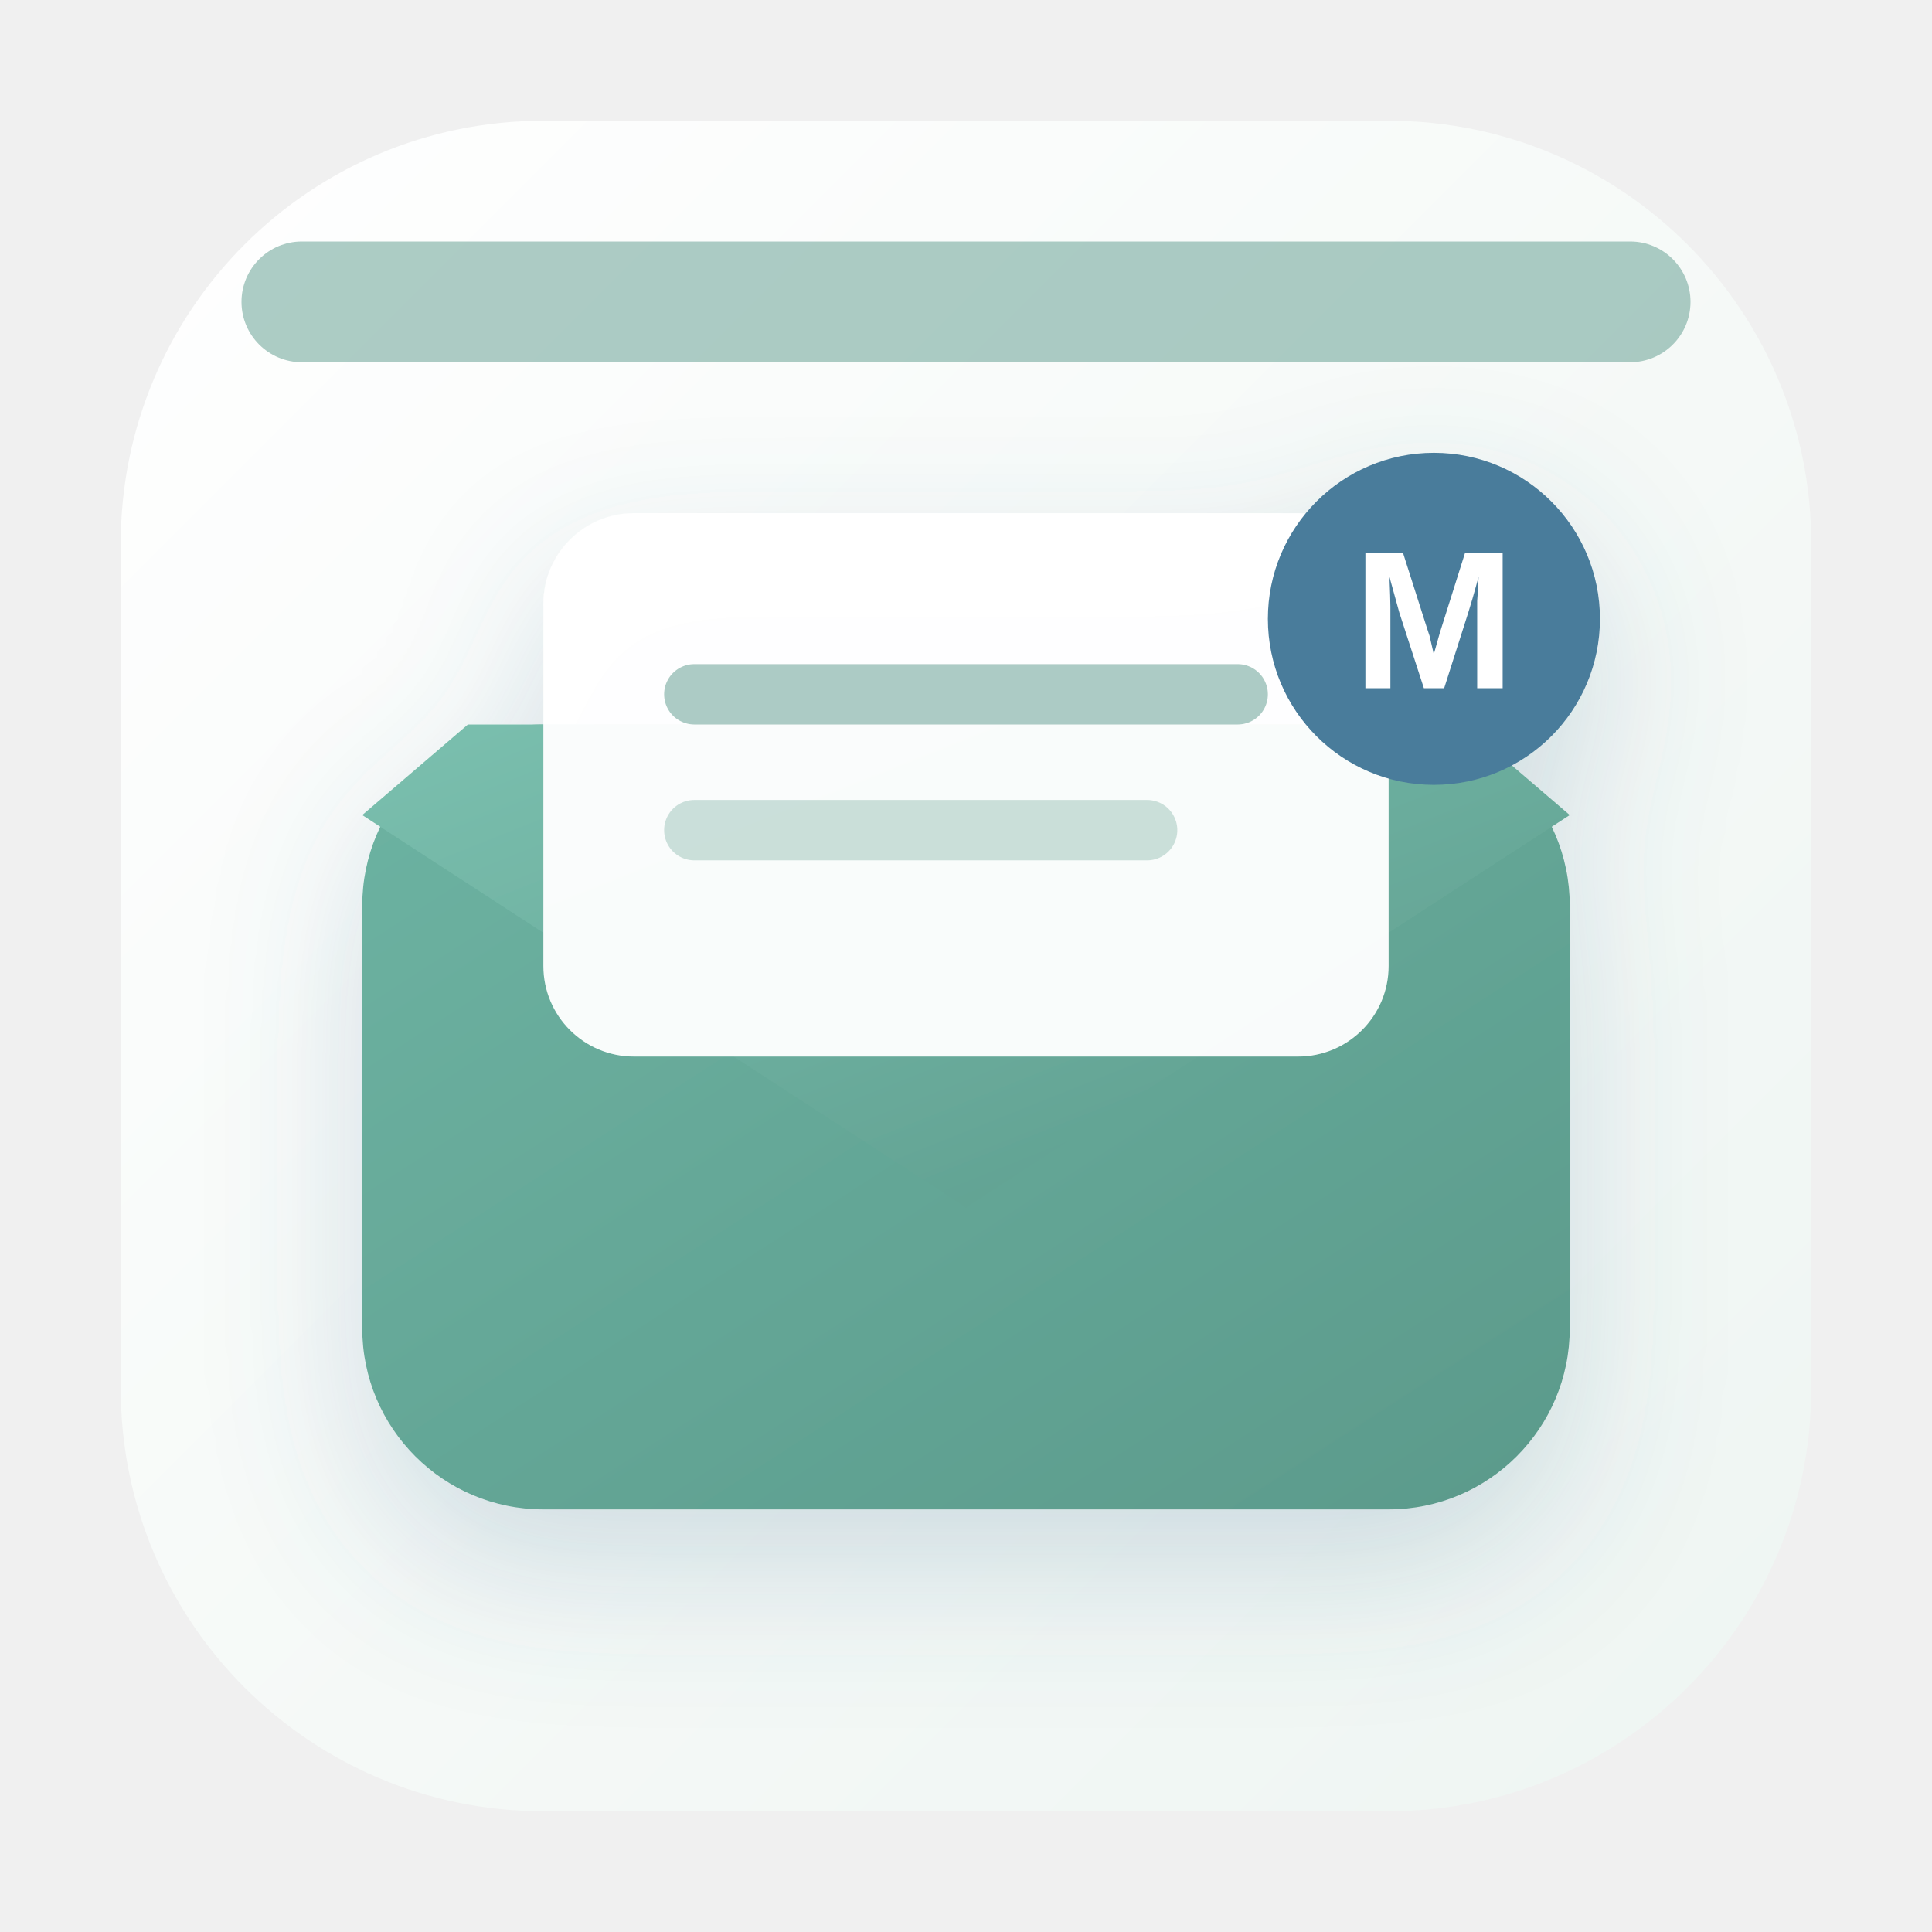
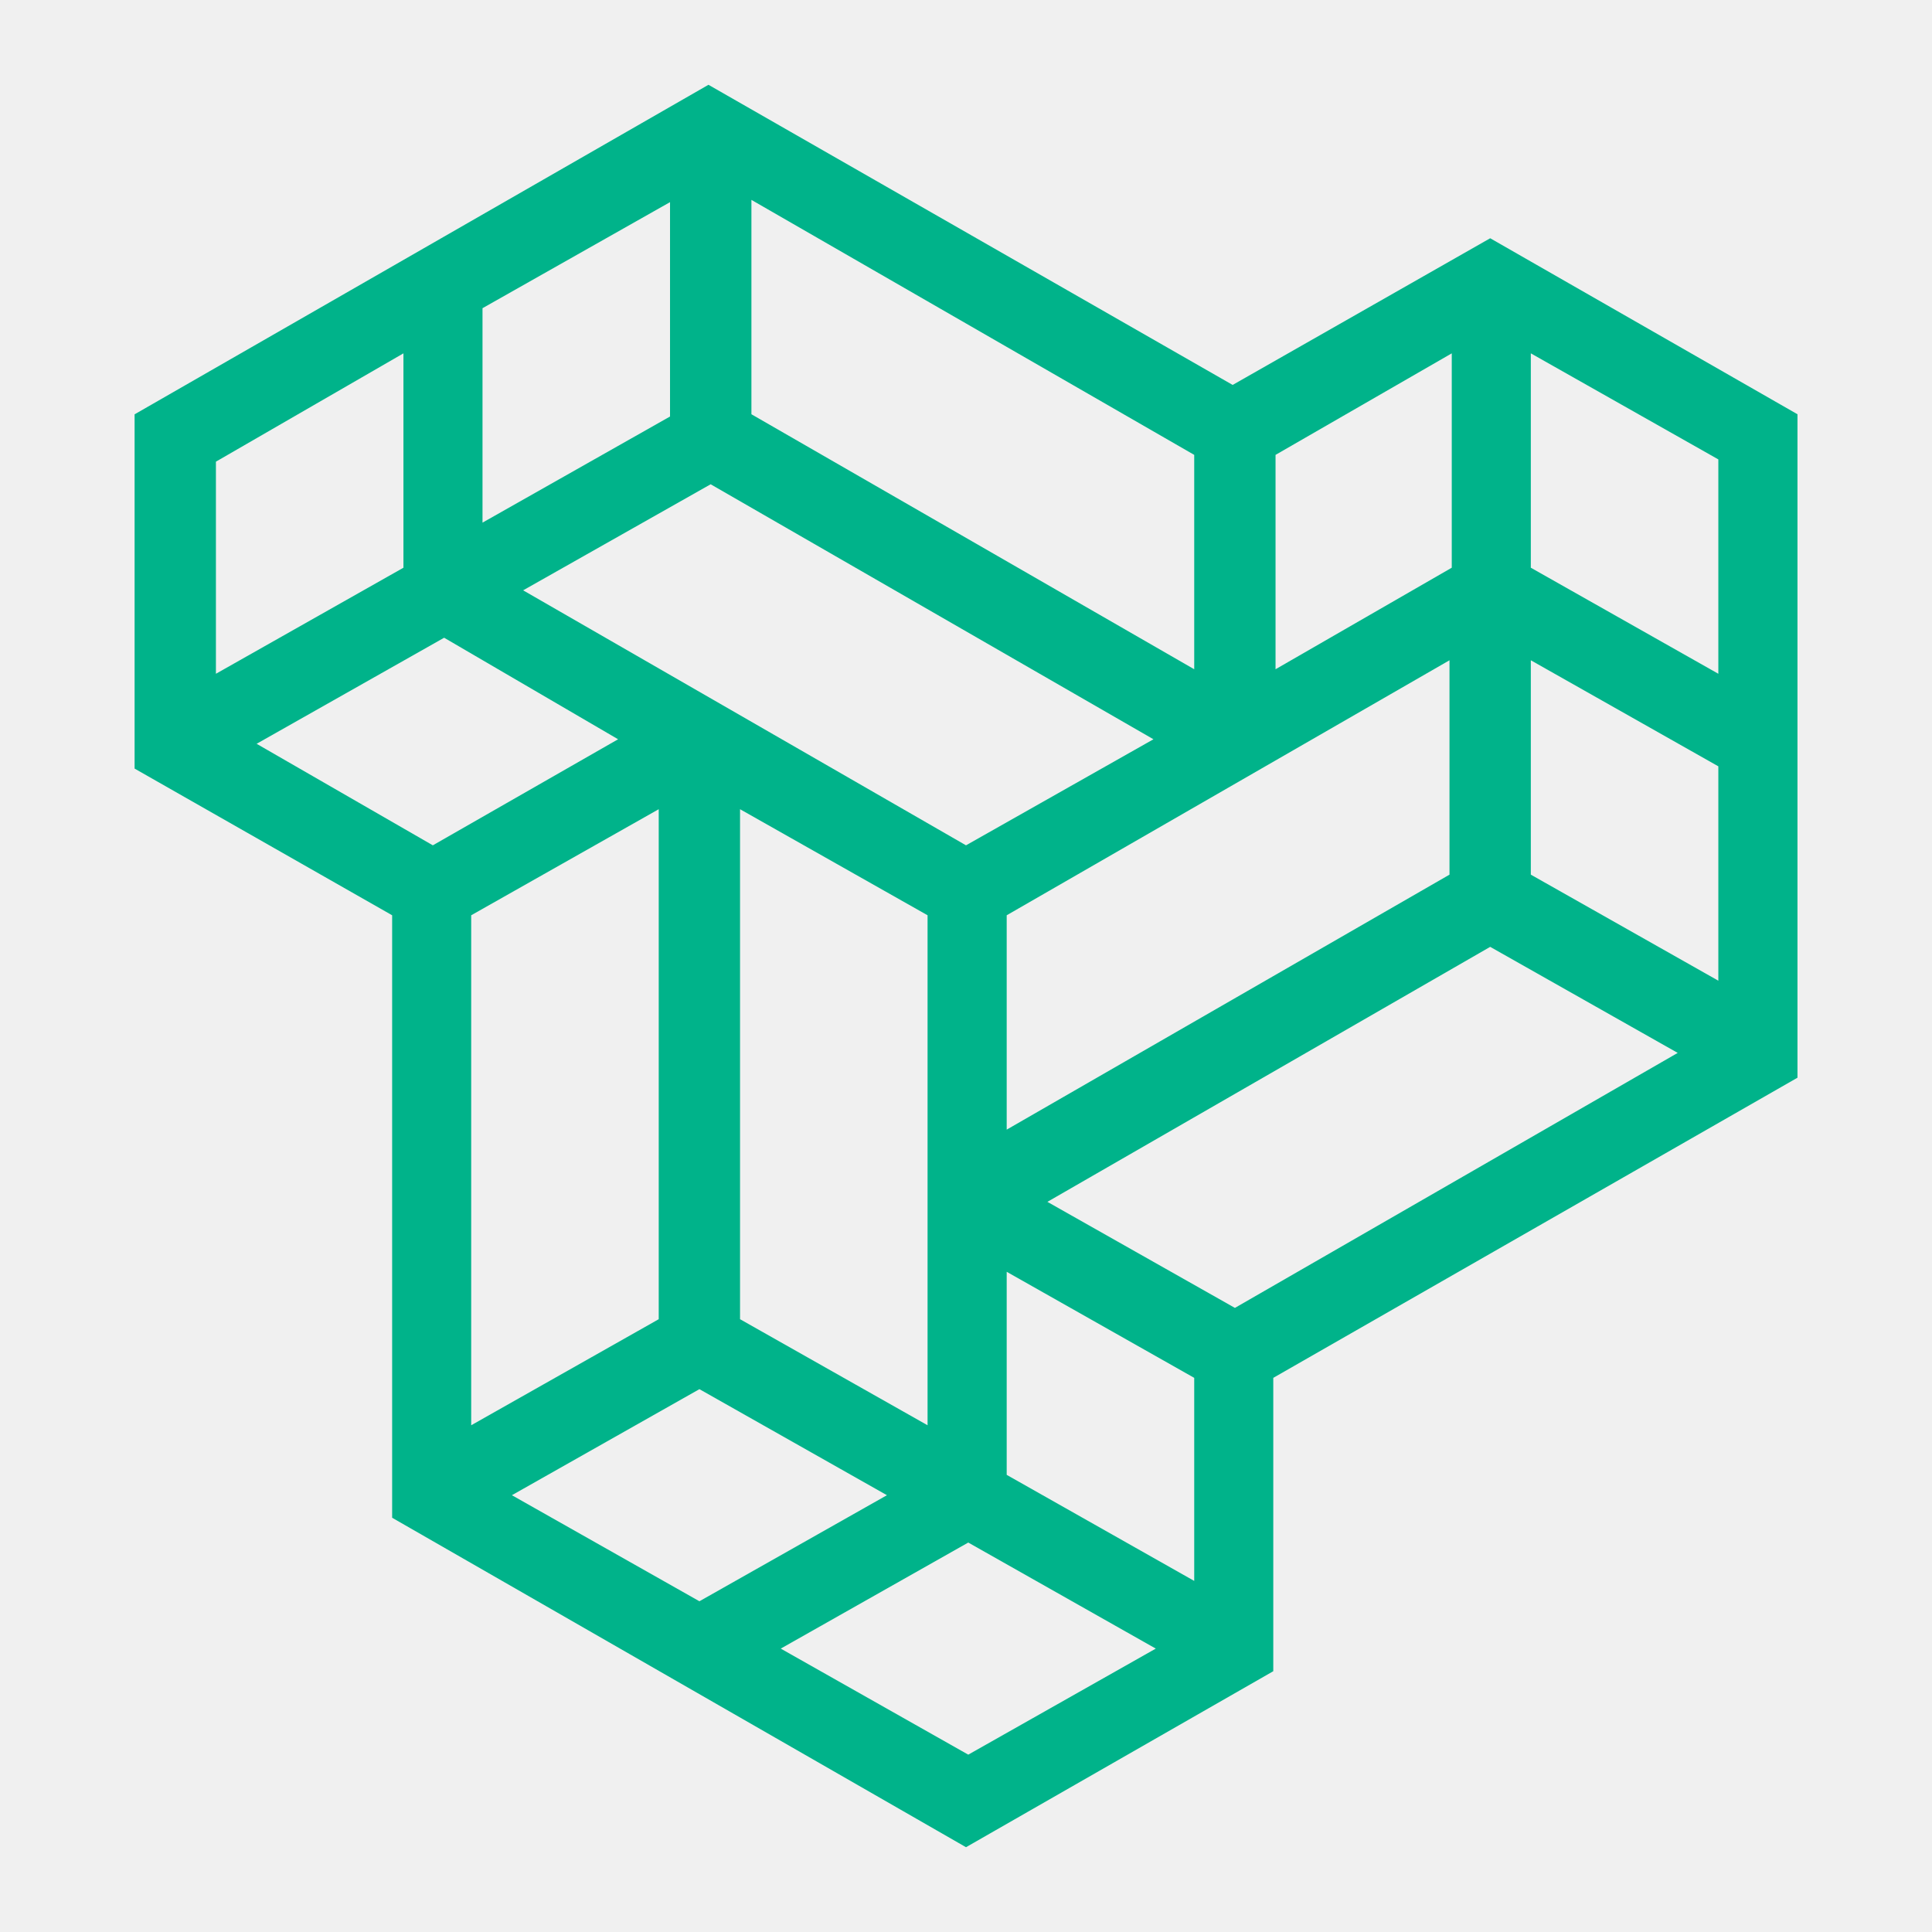
- <svg xmlns="http://www.w3.org/2000/svg" viewBox="0 0 64 64" width="64" height="64">
-   <defs>
-     <linearGradient id="bg" x1="0%" y1="0%" x2="100%" y2="100%">
-       <stop offset="0%" stop-color="#ffffff" />
-       <stop offset="55%" stop-color="#f5f9f7" />
-       <stop offset="100%" stop-color="#eef5f2" />
-     </linearGradient>
-     <linearGradient id="env" x1="0%" y1="0%" x2="100%" y2="100%">
-       <stop offset="0%" stop-color="#6db3a2" />
-       <stop offset="100%" stop-color="#5b9a8b" />
-     </linearGradient>
-     <linearGradient id="flap" x1="0%" y1="0%" x2="100%" y2="100%">
-       <stop offset="0%" stop-color="#7bc0af" />
-       <stop offset="100%" stop-color="#5b9a8b" />
-     </linearGradient>
-     <filter id="shadow" x="-20%" y="-20%" width="140%" height="160%">
-       <feDropShadow dx="0" dy="2" stdDeviation="2.5" flood-color="#4a7c9b" flood-opacity="0.22" />
-     </filter>
-   </defs>
-   <rect x="4" y="4" width="56" height="56" rx="14" fill="url(#bg)" />
-   <rect x="8" y="8" width="48" height="4" rx="2" fill="#5b9a8b" opacity="0.5" />
-   <g transform="translate(12 15)" filter="url(#shadow)">
-     <rect x="0" y="9" width="40" height="26" rx="6" fill="url(#env)" />
-     <path d="M0 12 L20 25 L40 12 L36.5 9 L3.5 9 Z" fill="url(#flap)" />
-     <rect x="6" y="2" width="28" height="18" rx="3" fill="#ffffff" opacity="0.96" />
-     <line x1="11" y1="8" x2="29" y2="8" stroke="#5b9a8b" stroke-width="2" stroke-linecap="round" opacity="0.5" />
-     <line x1="11" y1="12.5" x2="26" y2="12.5" stroke="#5b9a8b" stroke-width="2" stroke-linecap="round" opacity="0.3" />
-     <circle cx="35.5" cy="5.5" r="5.5" fill="#4a7c9b" />
-     <text x="35.5" y="7.8" text-anchor="middle" font-family="Arial, sans-serif" font-size="6.5" font-weight="700" fill="#ffffff">M</text>
-   </g>
+ <svg xmlns="http://www.w3.org/2000/svg" viewBox="-19.05 -12.00 273.44 273.44">
+   <path fill="#00b38a" d="m191.86,21.72l-36.45,20.76L81.22,0,0,46.64v50.14l36.45,20.76v85.27l81.22,46.63,43.49-24.91v-41.52l74.19-42.48V46.63l-43.49-24.91Zm5.75,46.63v-30.34l26.54,15.01v30.34l-26.54-15.01Zm0,43.44v-30.34l26.54,15.01v30.34l-26.54-15.01Zm-74.18,36.09v-30.34l62.67-36.09v30.34l-62.67,36.09Zm62.99-109.87v30.34l-24.94,14.37v-30.34l24.94-14.37Zm-36.45,145v28.74l-26.54-15.01v-28.74l26.54,15.01Zm-75.79-80.48v72.18l-26.54,15.01v-72.18l26.54-15.01Zm5.76,82.08l26.54,15.01-26.54,15.01-26.54-15.01,26.54-15.01Zm32.29-67.07v72.18l-26.54-15.01v-72.18l26.54,15.01Zm5.44-9.9l-62.68-36.09,26.54-15.01,62.67,36.09-26.53,15.01ZM49.24,61.97v-30.35l26.54-15.01v30.34l-26.54,15.02Zm19.19,30.66l-26.22,15.01-24.94-14.37,26.54-15.01,24.62,14.37Zm-30.38-54.62v30.34l-26.54,15.01v-30.02l26.54-15.33Zm79.94,168.31l26.54,15.01-26.54,15.01-26.54-15.01,26.54-15.01Zm100.41-69.3l-62.67,36.09-26.54-15.01,62.67-36.09,26.54,15.01Zm-68.43-84.64v30.34l-62.67-36.09v-30.34l62.67,36.09Z" />
</svg>
